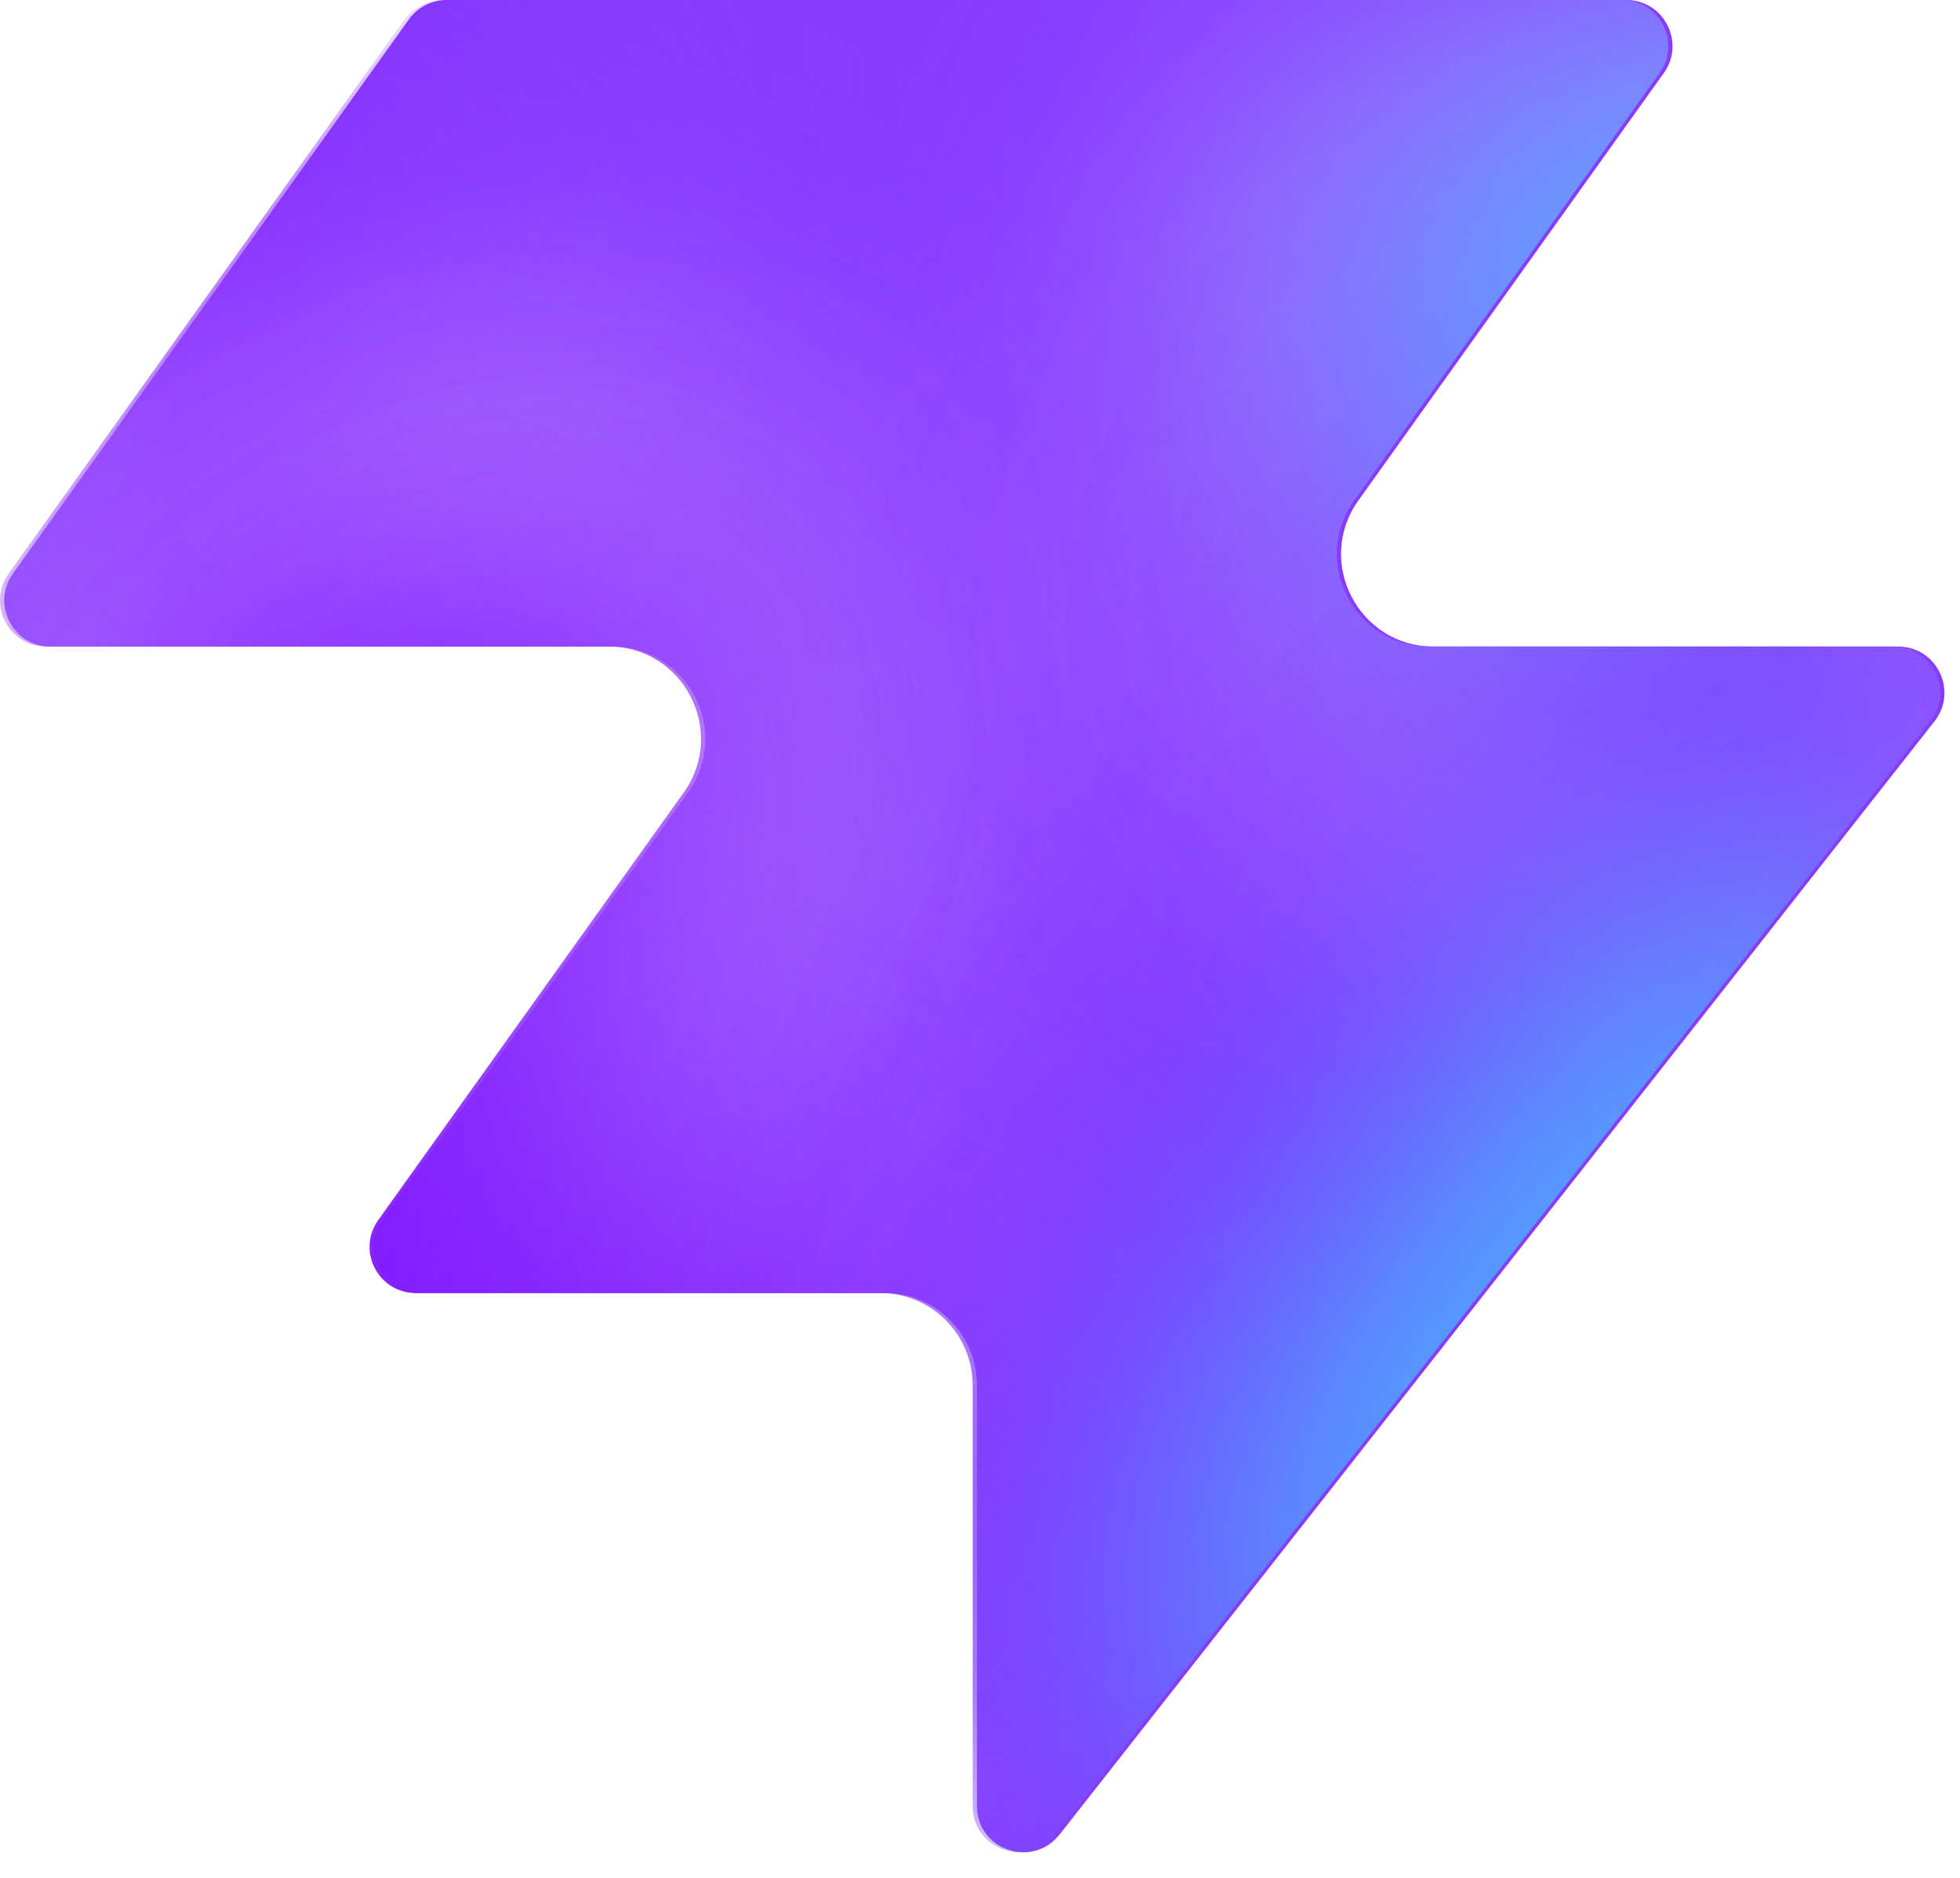
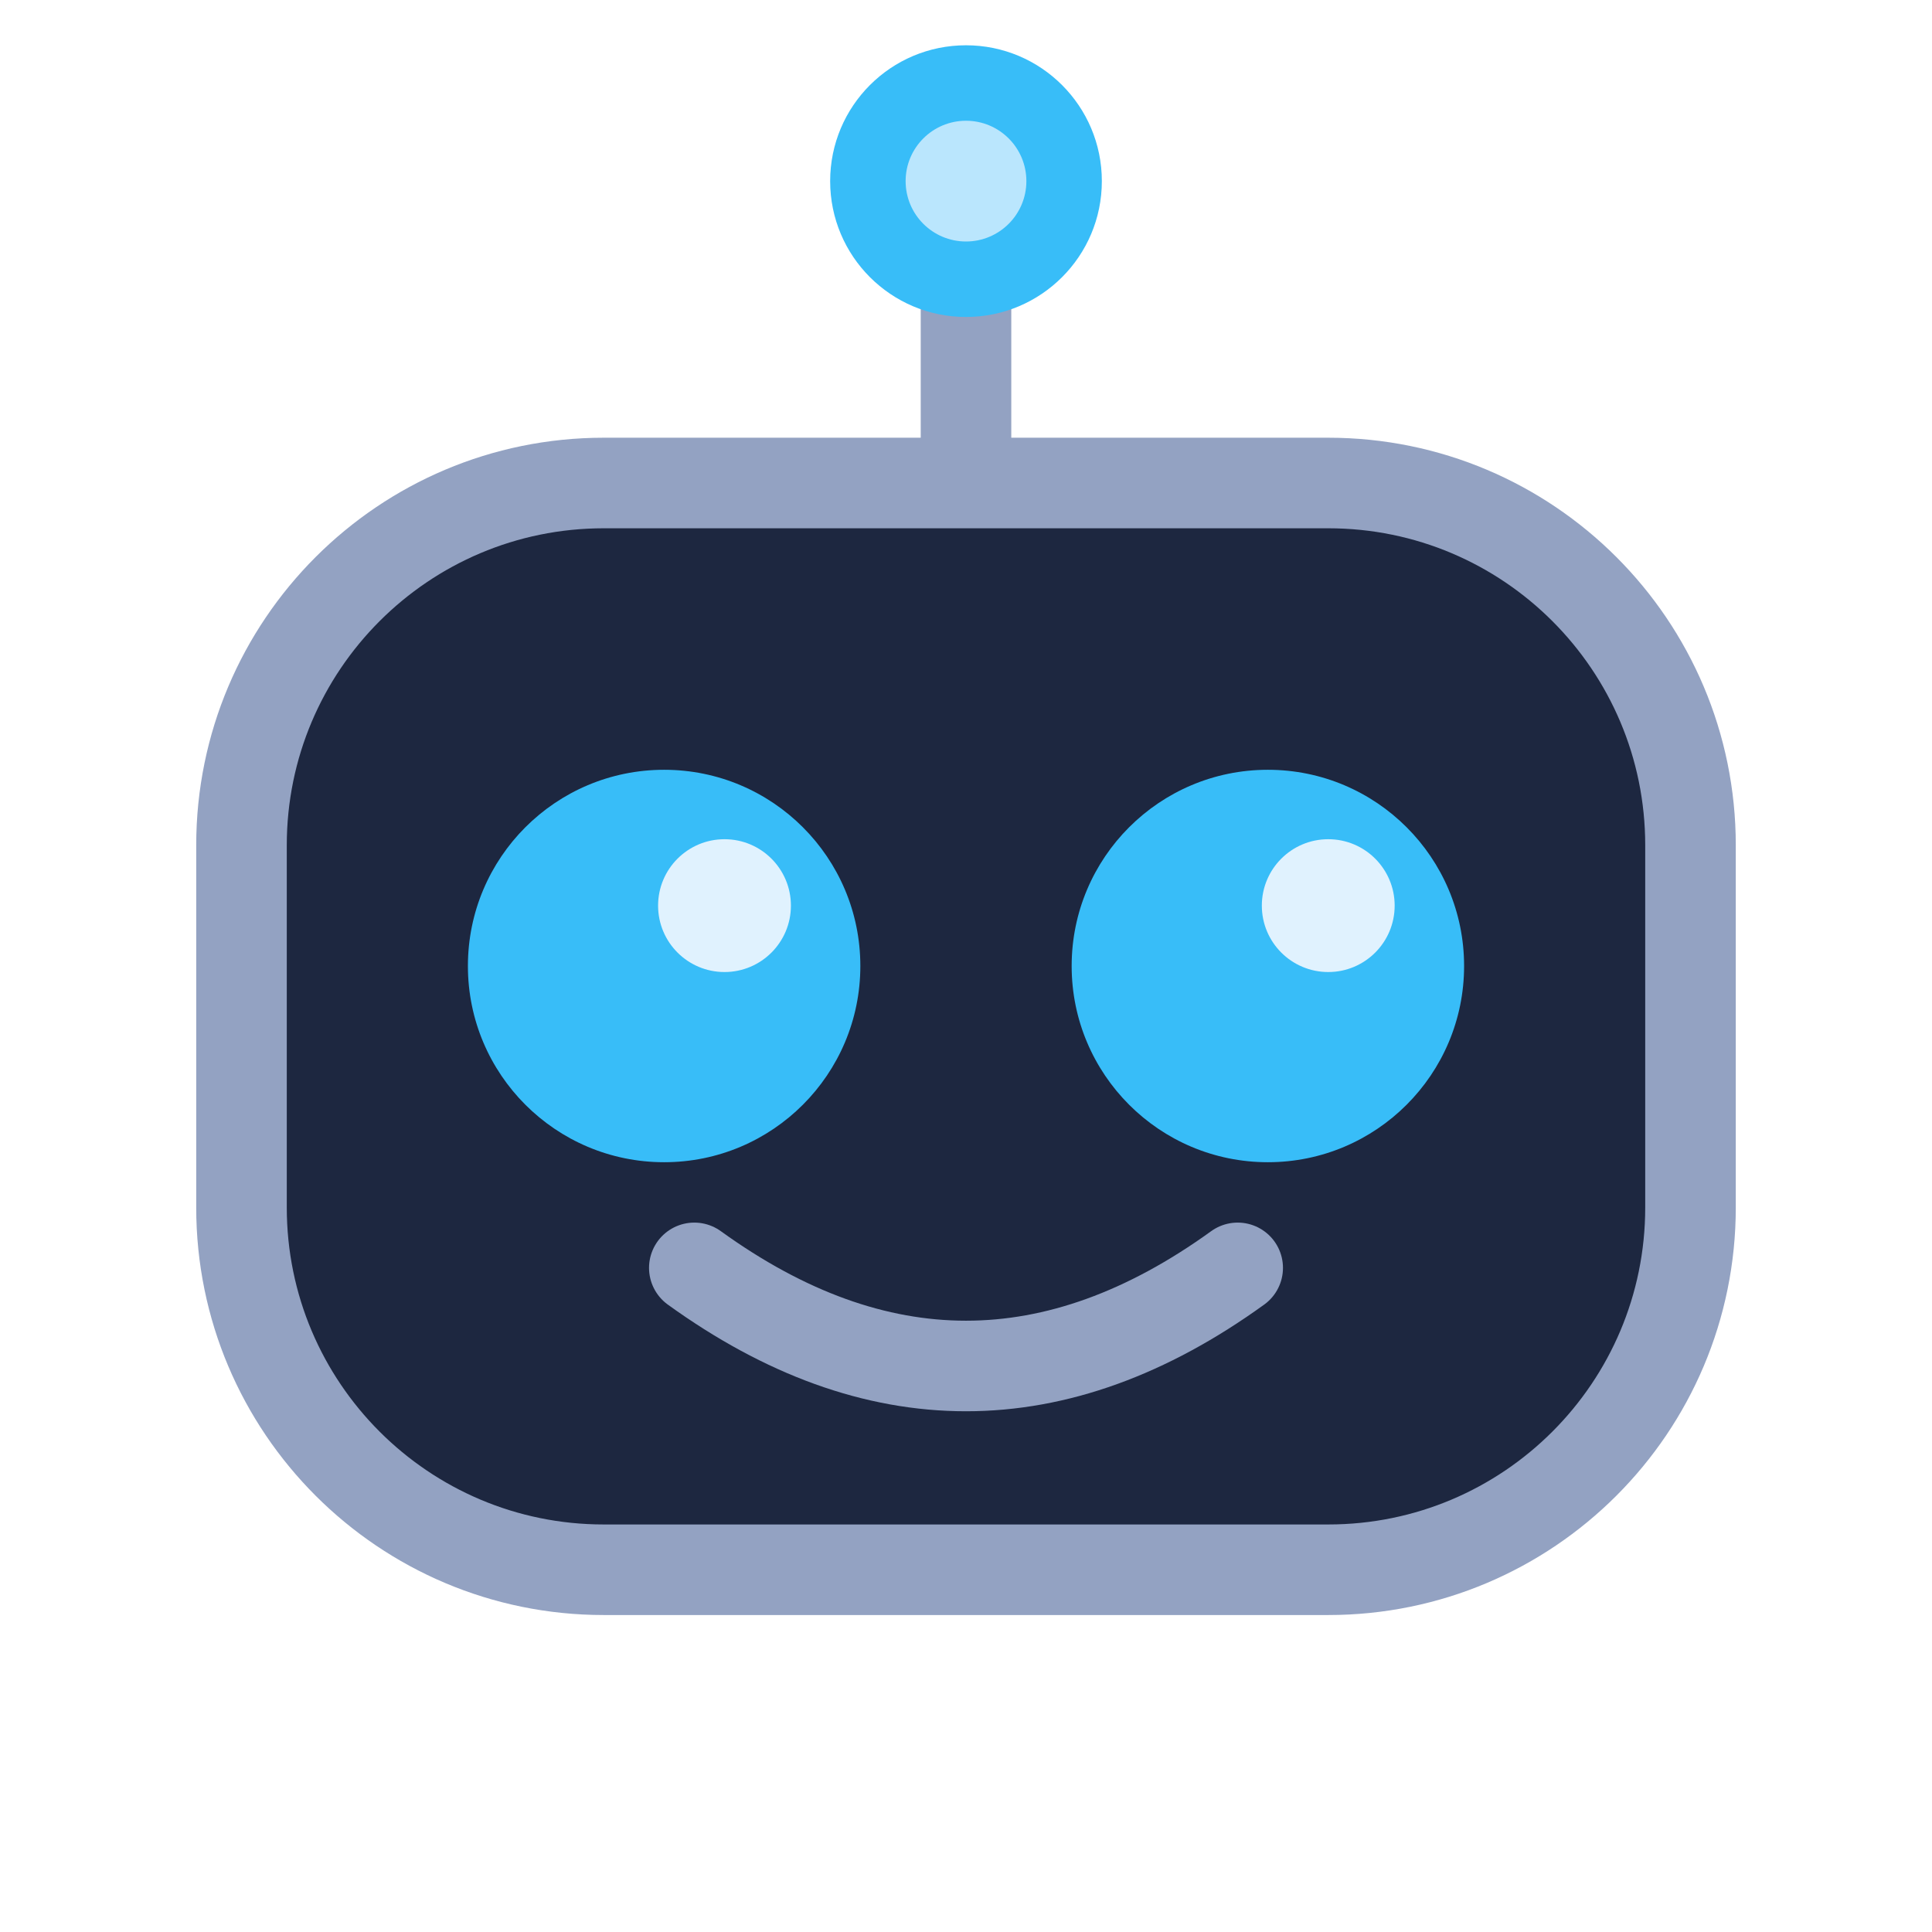
- <svg xmlns="http://www.w3.org/2000/svg" width="48" height="46" fill="none" viewBox="0 0 48 46">
-   <path fill="#863bff" d="M25.946 44.938c-.664.845-2.021.375-2.021-.698V33.937a2.26 2.26 0 0 0-2.262-2.262H10.287c-.92 0-1.456-1.04-.92-1.788l7.48-10.471c1.07-1.497 0-3.578-1.842-3.578H1.237c-.92 0-1.456-1.04-.92-1.788L10.013.474c.214-.297.556-.474.92-.474h28.894c.92 0 1.456 1.04.92 1.788l-7.48 10.471c-1.07 1.498 0 3.579 1.842 3.579h11.377c.943 0 1.473 1.088.89 1.83L25.947 44.94z" style="fill:#863bff;fill:color(display-p3 .525 .23 1);fill-opacity:1" />
-   <mask id="a" width="48" height="46" x="0" y="0" maskUnits="userSpaceOnUse" style="mask-type:alpha">
-     <path fill="#000" d="M25.842 44.938c-.664.844-2.021.375-2.021-.698V33.937a2.26 2.26 0 0 0-2.262-2.262H10.183c-.92 0-1.456-1.04-.92-1.788l7.48-10.471c1.07-1.498 0-3.579-1.842-3.579H1.133c-.92 0-1.456-1.04-.92-1.787L9.91.473c.214-.297.556-.474.92-.474h28.894c.92 0 1.456 1.04.92 1.788l-7.48 10.471c-1.07 1.498 0 3.578 1.842 3.578h11.377c.943 0 1.473 1.088.89 1.832L25.843 44.94z" style="fill:#000;fill-opacity:1" />
-   </mask>
-   <g mask="url(#a)">
-     <g filter="url(#b)">
-       <ellipse cx="5.508" cy="14.704" fill="#ede6ff" rx="5.508" ry="14.704" style="fill:#ede6ff;fill:color(display-p3 .927 .903 1);fill-opacity:1" transform="matrix(.00324 1 1 -.00324 -4.47 31.516)" />
-     </g>
-     <g filter="url(#c)">
-       <ellipse cx="10.399" cy="29.851" fill="#ede6ff" rx="10.399" ry="29.851" style="fill:#ede6ff;fill:color(display-p3 .927 .903 1);fill-opacity:1" transform="matrix(.00324 1 1 -.00324 -39.328 7.883)" />
-     </g>
-     <g filter="url(#d)">
-       <ellipse cx="5.508" cy="30.487" fill="#7e14ff" rx="5.508" ry="30.487" style="fill:#7e14ff;fill:color(display-p3 .492 .077 1);fill-opacity:1" transform="rotate(89.814 -25.913 -14.639)scale(1 -1)" />
-     </g>
-     <g filter="url(#e)">
-       <ellipse cx="5.508" cy="30.599" fill="#7e14ff" rx="5.508" ry="30.599" style="fill:#7e14ff;fill:color(display-p3 .492 .077 1);fill-opacity:1" transform="rotate(89.814 -32.644 -3.334)scale(1 -1)" />
-     </g>
-     <g filter="url(#f)">
-       <ellipse cx="5.508" cy="30.599" fill="#7e14ff" rx="5.508" ry="30.599" style="fill:#7e14ff;fill:color(display-p3 .492 .077 1);fill-opacity:1" transform="matrix(.00324 1 1 -.00324 -34.34 30.47)" />
-     </g>
-     <g filter="url(#g)">
-       <ellipse cx="14.072" cy="22.078" fill="#ede6ff" rx="14.072" ry="22.078" style="fill:#ede6ff;fill:color(display-p3 .927 .903 1);fill-opacity:1" transform="rotate(93.35 24.506 48.493)scale(-1 1)" />
-     </g>
-     <g filter="url(#h)">
-       <ellipse cx="3.47" cy="21.501" fill="#7e14ff" rx="3.47" ry="21.501" style="fill:#7e14ff;fill:color(display-p3 .492 .077 1);fill-opacity:1" transform="rotate(89.009 28.708 47.59)scale(-1 1)" />
-     </g>
-     <g filter="url(#i)">
-       <ellipse cx="3.47" cy="21.501" fill="#7e14ff" rx="3.47" ry="21.501" style="fill:#7e14ff;fill:color(display-p3 .492 .077 1);fill-opacity:1" transform="rotate(89.009 28.708 47.59)scale(-1 1)" />
-     </g>
-     <g filter="url(#j)">
-       <ellipse cx=".387" cy="8.972" fill="#7e14ff" rx="4.407" ry="29.108" style="fill:#7e14ff;fill:color(display-p3 .492 .077 1);fill-opacity:1" transform="rotate(39.51 .387 8.972)" />
-     </g>
-     <g filter="url(#k)">
-       <ellipse cx="47.523" cy="-6.092" fill="#7e14ff" rx="4.407" ry="29.108" style="fill:#7e14ff;fill:color(display-p3 .492 .077 1);fill-opacity:1" transform="rotate(37.892 47.523 -6.092)" />
-     </g>
-     <g filter="url(#l)">
-       <ellipse cx="41.412" cy="6.333" fill="#47bfff" rx="5.971" ry="9.665" style="fill:#47bfff;fill:color(display-p3 .28 .748 1);fill-opacity:1" transform="rotate(37.892 41.412 6.333)" />
-     </g>
-     <g filter="url(#m)">
-       <ellipse cx="-1.879" cy="38.332" fill="#7e14ff" rx="4.407" ry="29.108" style="fill:#7e14ff;fill:color(display-p3 .492 .077 1);fill-opacity:1" transform="rotate(37.892 -1.88 38.332)" />
-     </g>
-     <g filter="url(#n)">
-       <ellipse cx="-1.879" cy="38.332" fill="#7e14ff" rx="4.407" ry="29.108" style="fill:#7e14ff;fill:color(display-p3 .492 .077 1);fill-opacity:1" transform="rotate(37.892 -1.88 38.332)" />
-     </g>
-     <g filter="url(#o)">
-       <ellipse cx="35.651" cy="29.907" fill="#7e14ff" rx="4.407" ry="29.108" style="fill:#7e14ff;fill:color(display-p3 .492 .077 1);fill-opacity:1" transform="rotate(37.892 35.651 29.907)" />
-     </g>
-     <g filter="url(#p)">
-       <ellipse cx="38.418" cy="32.4" fill="#47bfff" rx="5.971" ry="15.297" style="fill:#47bfff;fill:color(display-p3 .28 .748 1);fill-opacity:1" transform="rotate(37.892 38.418 32.4)" />
-     </g>
-   </g>
-   <defs>
-     <filter id="b" width="60.045" height="41.654" x="-19.77" y="16.149" color-interpolation-filters="sRGB" filterUnits="userSpaceOnUse">
-       <feFlood flood-opacity="0" result="BackgroundImageFix" />
-       <feBlend in="SourceGraphic" in2="BackgroundImageFix" result="shape" />
-       <feGaussianBlur result="effect1_foregroundBlur_2002_17158" stdDeviation="7.659" />
-     </filter>
-     <filter id="c" width="90.34" height="51.437" x="-54.613" y="-7.533" color-interpolation-filters="sRGB" filterUnits="userSpaceOnUse">
-       <feFlood flood-opacity="0" result="BackgroundImageFix" />
-       <feBlend in="SourceGraphic" in2="BackgroundImageFix" result="shape" />
-       <feGaussianBlur result="effect1_foregroundBlur_2002_17158" stdDeviation="7.659" />
-     </filter>
-     <filter id="d" width="79.355" height="29.4" x="-49.64" y="2.03" color-interpolation-filters="sRGB" filterUnits="userSpaceOnUse">
-       <feFlood flood-opacity="0" result="BackgroundImageFix" />
-       <feBlend in="SourceGraphic" in2="BackgroundImageFix" result="shape" />
-       <feGaussianBlur result="effect1_foregroundBlur_2002_17158" stdDeviation="4.596" />
-     </filter>
-     <filter id="e" width="79.579" height="29.4" x="-45.045" y="20.029" color-interpolation-filters="sRGB" filterUnits="userSpaceOnUse">
-       <feFlood flood-opacity="0" result="BackgroundImageFix" />
-       <feBlend in="SourceGraphic" in2="BackgroundImageFix" result="shape" />
-       <feGaussianBlur result="effect1_foregroundBlur_2002_17158" stdDeviation="4.596" />
-     </filter>
-     <filter id="f" width="79.579" height="29.4" x="-43.513" y="21.178" color-interpolation-filters="sRGB" filterUnits="userSpaceOnUse">
-       <feFlood flood-opacity="0" result="BackgroundImageFix" />
-       <feBlend in="SourceGraphic" in2="BackgroundImageFix" result="shape" />
-       <feGaussianBlur result="effect1_foregroundBlur_2002_17158" stdDeviation="4.596" />
-     </filter>
-     <filter id="g" width="74.749" height="58.852" x="15.756" y="-17.901" color-interpolation-filters="sRGB" filterUnits="userSpaceOnUse">
-       <feFlood flood-opacity="0" result="BackgroundImageFix" />
-       <feBlend in="SourceGraphic" in2="BackgroundImageFix" result="shape" />
-       <feGaussianBlur result="effect1_foregroundBlur_2002_17158" stdDeviation="7.659" />
-     </filter>
-     <filter id="h" width="61.377" height="25.362" x="23.548" y="2.284" color-interpolation-filters="sRGB" filterUnits="userSpaceOnUse">
-       <feFlood flood-opacity="0" result="BackgroundImageFix" />
-       <feBlend in="SourceGraphic" in2="BackgroundImageFix" result="shape" />
-       <feGaussianBlur result="effect1_foregroundBlur_2002_17158" stdDeviation="4.596" />
-     </filter>
-     <filter id="i" width="61.377" height="25.362" x="23.548" y="2.284" color-interpolation-filters="sRGB" filterUnits="userSpaceOnUse">
-       <feFlood flood-opacity="0" result="BackgroundImageFix" />
-       <feBlend in="SourceGraphic" in2="BackgroundImageFix" result="shape" />
-       <feGaussianBlur result="effect1_foregroundBlur_2002_17158" stdDeviation="4.596" />
-     </filter>
-     <filter id="j" width="56.045" height="63.649" x="-27.636" y="-22.853" color-interpolation-filters="sRGB" filterUnits="userSpaceOnUse">
-       <feFlood flood-opacity="0" result="BackgroundImageFix" />
-       <feBlend in="SourceGraphic" in2="BackgroundImageFix" result="shape" />
-       <feGaussianBlur result="effect1_foregroundBlur_2002_17158" stdDeviation="4.596" />
-     </filter>
-     <filter id="k" width="54.814" height="64.646" x="20.116" y="-38.415" color-interpolation-filters="sRGB" filterUnits="userSpaceOnUse">
-       <feFlood flood-opacity="0" result="BackgroundImageFix" />
-       <feBlend in="SourceGraphic" in2="BackgroundImageFix" result="shape" />
-       <feGaussianBlur result="effect1_foregroundBlur_2002_17158" stdDeviation="4.596" />
-     </filter>
-     <filter id="l" width="33.541" height="35.313" x="24.641" y="-11.323" color-interpolation-filters="sRGB" filterUnits="userSpaceOnUse">
-       <feFlood flood-opacity="0" result="BackgroundImageFix" />
-       <feBlend in="SourceGraphic" in2="BackgroundImageFix" result="shape" />
-       <feGaussianBlur result="effect1_foregroundBlur_2002_17158" stdDeviation="4.596" />
-     </filter>
-     <filter id="m" width="54.814" height="64.646" x="-29.286" y="6.009" color-interpolation-filters="sRGB" filterUnits="userSpaceOnUse">
-       <feFlood flood-opacity="0" result="BackgroundImageFix" />
-       <feBlend in="SourceGraphic" in2="BackgroundImageFix" result="shape" />
-       <feGaussianBlur result="effect1_foregroundBlur_2002_17158" stdDeviation="4.596" />
-     </filter>
-     <filter id="n" width="54.814" height="64.646" x="-29.286" y="6.009" color-interpolation-filters="sRGB" filterUnits="userSpaceOnUse">
-       <feFlood flood-opacity="0" result="BackgroundImageFix" />
-       <feBlend in="SourceGraphic" in2="BackgroundImageFix" result="shape" />
-       <feGaussianBlur result="effect1_foregroundBlur_2002_17158" stdDeviation="4.596" />
-     </filter>
-     <filter id="o" width="54.814" height="64.646" x="8.244" y="-2.416" color-interpolation-filters="sRGB" filterUnits="userSpaceOnUse">
-       <feFlood flood-opacity="0" result="BackgroundImageFix" />
-       <feBlend in="SourceGraphic" in2="BackgroundImageFix" result="shape" />
-       <feGaussianBlur result="effect1_foregroundBlur_2002_17158" stdDeviation="4.596" />
-     </filter>
-     <filter id="p" width="39.409" height="43.623" x="18.713" y="10.588" color-interpolation-filters="sRGB" filterUnits="userSpaceOnUse">
-       <feFlood flood-opacity="0" result="BackgroundImageFix" />
-       <feBlend in="SourceGraphic" in2="BackgroundImageFix" result="shape" />
-       <feGaussianBlur result="effect1_foregroundBlur_2002_17158" stdDeviation="4.596" />
-     </filter>
-   </defs>
+ <svg xmlns="http://www.w3.org/2000/svg" width="64" height="64" viewBox="0 0 64 64" fill="none">
+   <line x1="32" y1="8" x2="32" y2="16" stroke="#93a2c2" stroke-width="3" stroke-linecap="round" />
+   <circle cx="32" cy="6" r="4.5" fill="#38bdf8" />
+   <circle cx="32" cy="6" r="2" fill="#bae6fd" />
+   <rect x="8" y="16" width="48" height="36" rx="12" fill="#1d2740" stroke="#93a2c2" stroke-width="3" />
+   <circle cx="22" cy="32" r="6.5" fill="#38bdf8" />
+   <circle cx="42" cy="32" r="6.5" fill="#38bdf8" />
+   <circle cx="24" cy="30" r="2.2" fill="#e0f2fe" />
+   <circle cx="44" cy="30" r="2.2" fill="#e0f2fe" />
+   <path d="M 23 42 Q 32 48.5 41 42" stroke="#93a2c2" stroke-width="3" stroke-linecap="round" fill="none" />
</svg>
